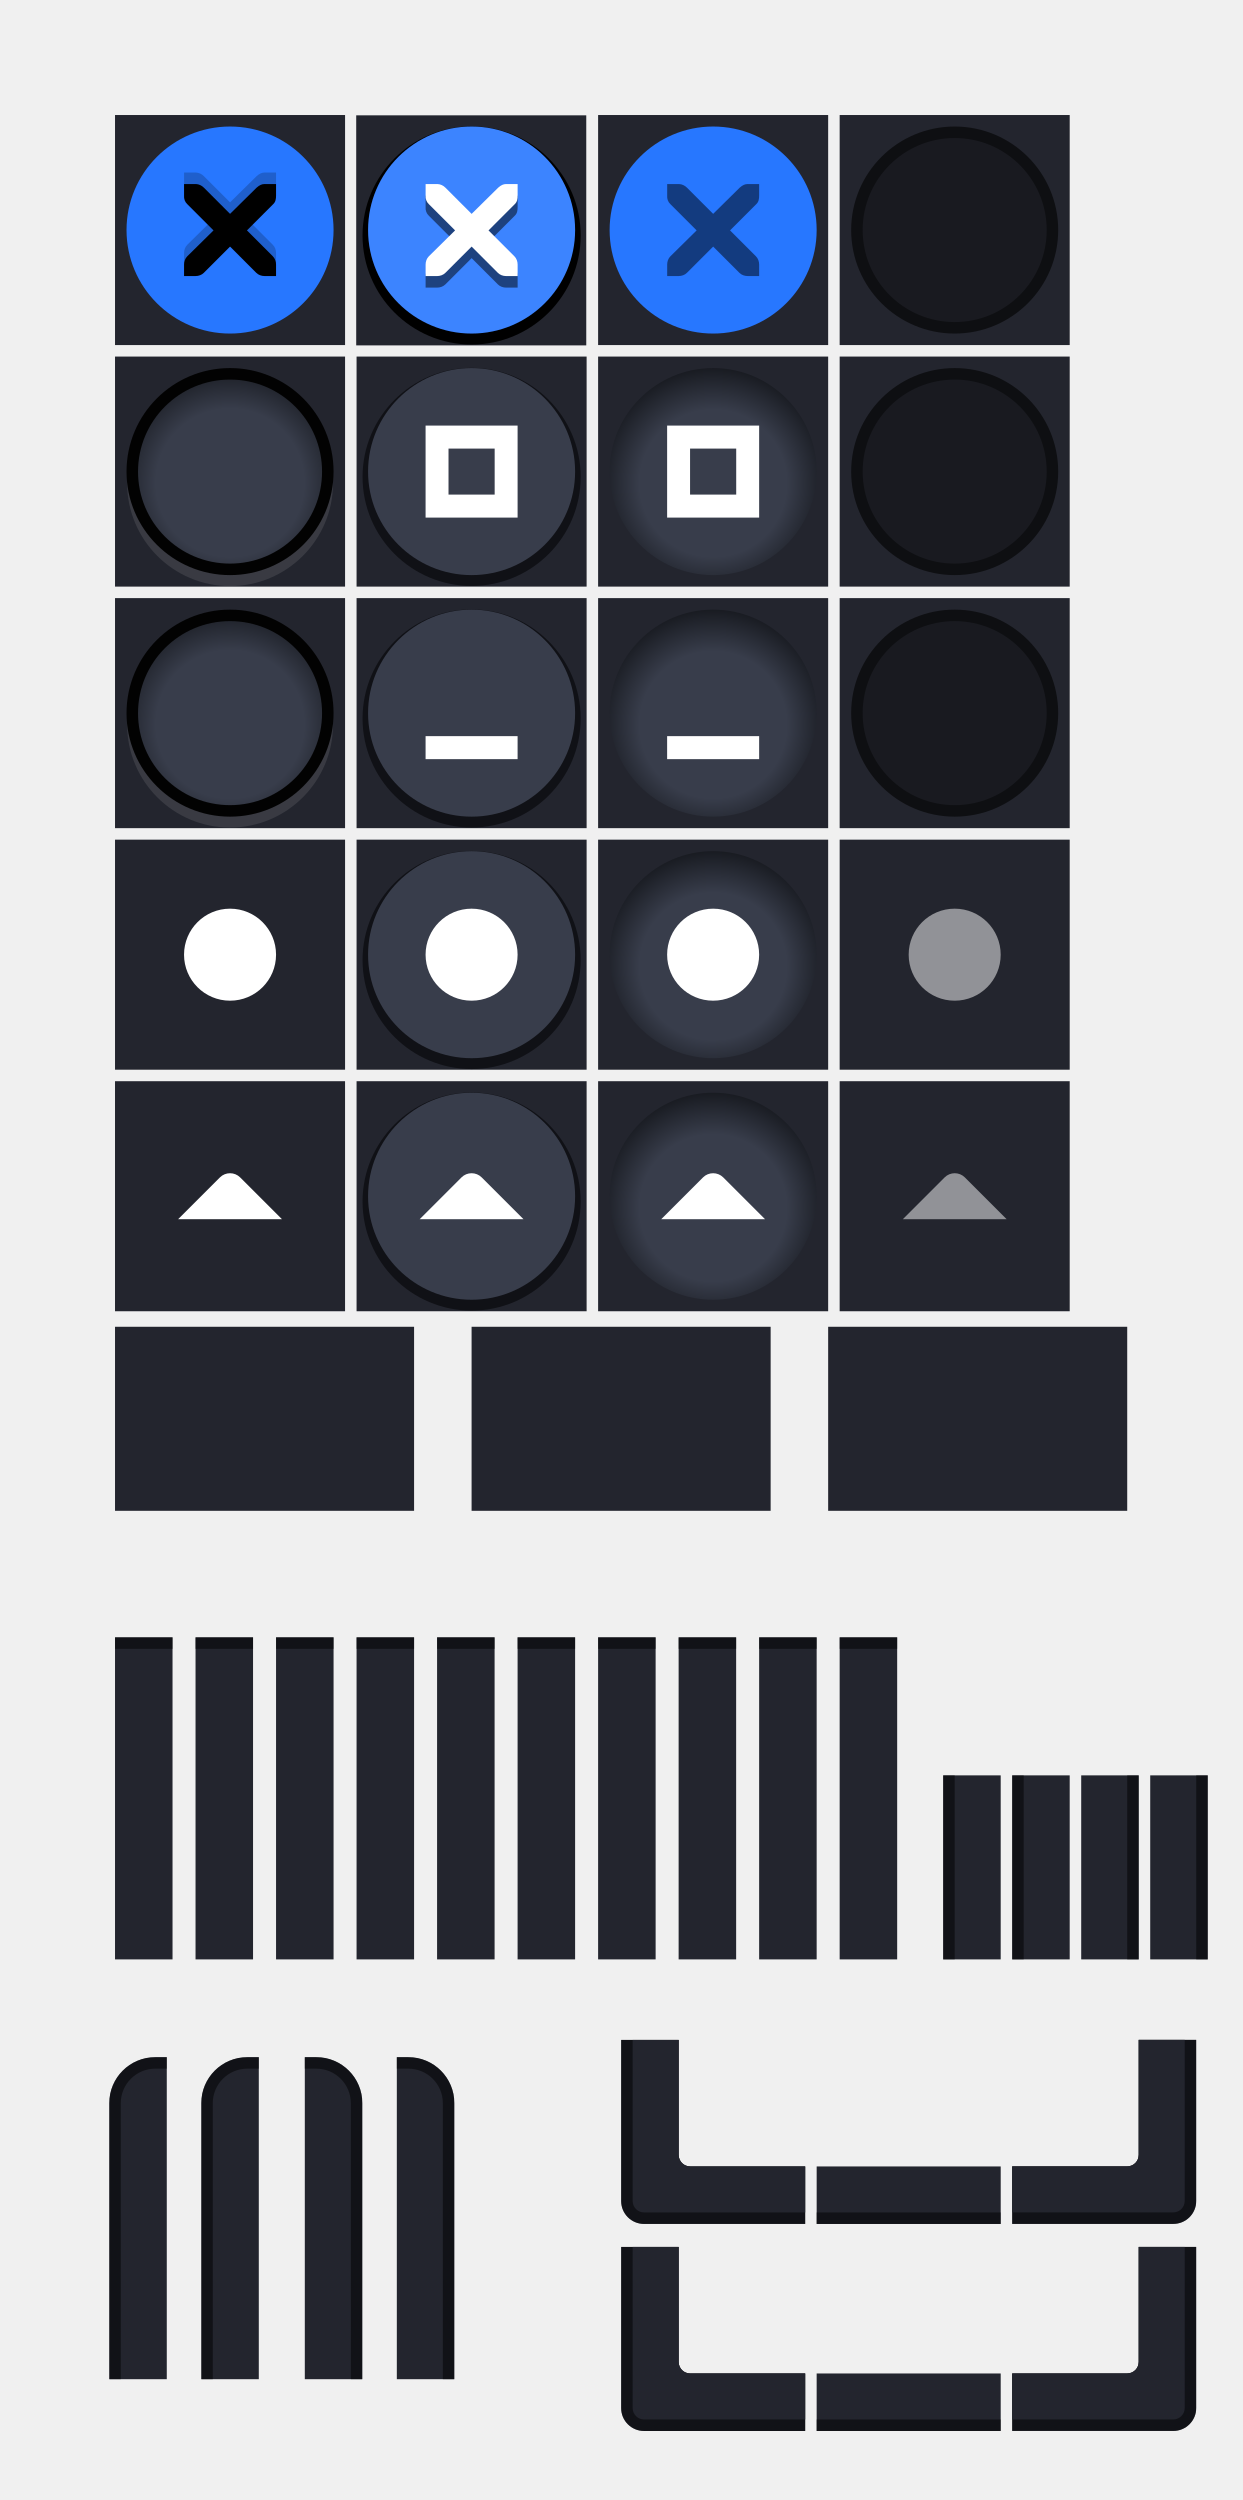
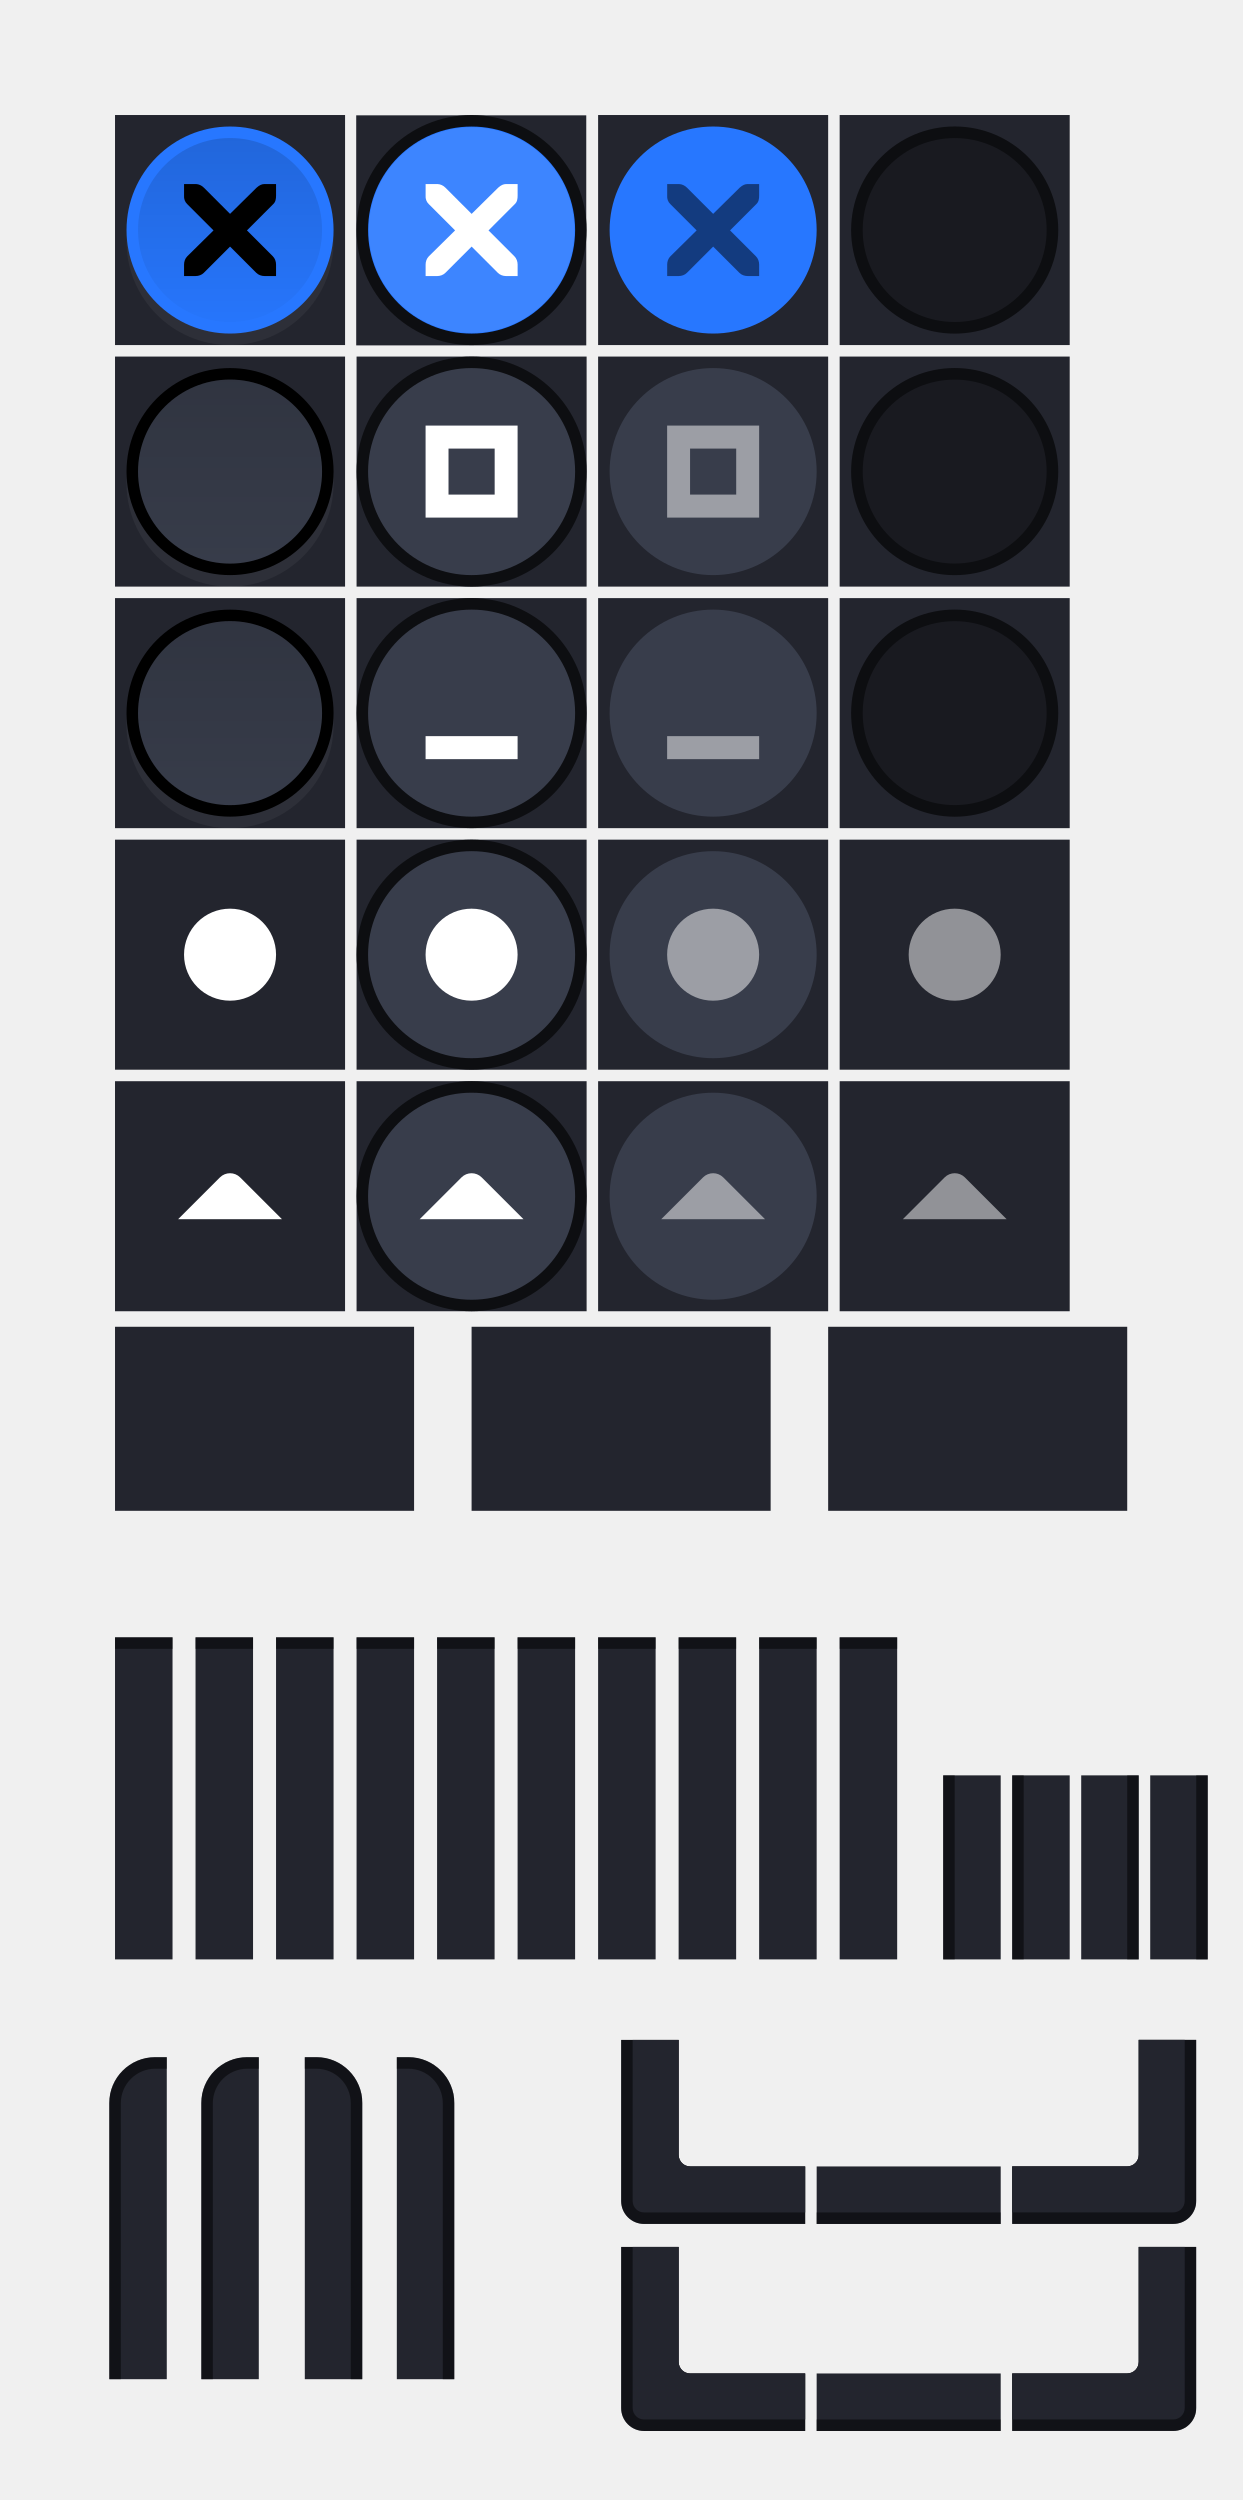
<svg xmlns="http://www.w3.org/2000/svg" xmlns:xlink="http://www.w3.org/1999/xlink" version="1.1" viewBox="0 0 108 217.35">
  <defs>
+     <linearGradient id="linearGradient1078">
+       <stop style="stop-opacity:.149" offset="0" />
+       <stop style="stop-opacity:0" offset="1" />
+     </linearGradient>
    <linearGradient id="linearGradient1387">
      <stop stop-color="#383d4b" offset="0" />
      <stop stop-color="#383d4b" offset=".6" />
      <stop stop-color="#13151a" offset="1" />
    </linearGradient>
    <clipPath id="b">
      <rect x="109.41" y="196.63" width="16" height="16" opacity=".3" />
    </clipPath>
    <clipPath id="a">
      <rect x="9.5" y="178.85" width="5" height="28" fill="#fff" opacity=".539" />
    </clipPath>
    <radialGradient id="radialGradient1090-4-5" cx="19" cy="571.7" r="7.503" gradientTransform="matrix(1.4225 -5.3748e-7 5.371e-7 1.4225 57.973 -174.87)" gradientUnits="userSpaceOnUse" xlink:href="#linearGradient1387" />
    <radialGradient id="radialGradient1090-7" cx="19" cy="571.7" r="7.503" gradientTransform="matrix(1.433 -5.4148e-7 5.4109e-7 1.433 -8.2283 -213.91)" gradientUnits="userSpaceOnUse" xlink:href="#linearGradient1387" />
    <radialGradient id="radialGradient1090-7-3" cx="19" cy="571.7" r="7.503" gradientTransform="matrix(1.433 -5.4148e-7 5.4109e-7 1.433 -8.2283 -180.91)" gradientUnits="userSpaceOnUse" xlink:href="#linearGradient1387" />
    <radialGradient id="radialGradient1090-4-5-6" cx="19" cy="571.7" r="7.503" gradientTransform="matrix(1.4225 -5.3748e-7 5.371e-7 1.4225 57.973 -207.87)" gradientUnits="userSpaceOnUse" xlink:href="#linearGradient1387" />
-     <radialGradient id="radialGradient1090-4-5-7" cx="19" cy="571.7" r="7.503" gradientTransform="matrix(1.4225 -5.3748e-7 5.371e-7 1.4225 57.973 -207.87)" gradientUnits="userSpaceOnUse" xlink:href="#linearGradient1387" />
-     <radialGradient id="radialGradient1090-4-5-73" cx="19" cy="571.7" r="7.503" gradientTransform="matrix(1.4225 -5.3748e-7 5.371e-7 1.4225 57.973 -174.87)" gradientUnits="userSpaceOnUse" xlink:href="#linearGradient1387" />
+     <linearGradient id="linearGradient1080" x1="19" x2="19" y1="562.36" y2="581.25" gradientUnits="userSpaceOnUse" xlink:href="#linearGradient1078" />
+     <linearGradient id="linearGradient1080-6" x1="19" x2="19" y1="562.36" y2="581.25" gradientTransform="translate(3e-7 33)" gradientUnits="userSpaceOnUse" xlink:href="#linearGradient1078" />
+     <linearGradient id="linearGradient1080-62" x1="19" x2="19" y1="562.36" y2="581.25" gradientTransform="translate(-2e-7 66)" gradientUnits="userSpaceOnUse" xlink:href="#linearGradient1078" />
  </defs>
  <rect id="menu-active" x="10" y="115.35" width="26" height="16" fill="#23252e" />
  <use id="menu-pressed" transform="translate(31 -2.0352e-5)" width="100%" height="100%" fill="#ffffff" xlink:href="#menu-active" />
  <use id="menu-inactive" transform="translate(62 -2.0352e-5)" width="100%" height="100%" fill="#ffffff" xlink:href="#menu-active" />
-   <g id="title-1-active">
+   <g id="title-1-active" transform="translate(1.4109e-5 5.2093e-5)">
    <g id="" transform="matrix(.17857 0 0 1 9.1072 -415.01)">
-       <rect x="5" y="557.36" width="28" height="28" fill="#23252e" />
+       <rect x="5" y="557.36" width="28" height="28" fill="#23252e" style="stroke-width:1.01" />
    </g>
    <rect x="10" y="142.35" width="5" height="1" opacity=".5" />
  </g>
  <use id="title-2-active" transform="translate(7)" width="100%" height="100%" xlink:href="#title-1-active" />
  <use id="title-3-active" transform="translate(14)" width="100%" height="100%" xlink:href="#title-1-active" />
  <use id="title-4-active" transform="translate(21)" width="100%" height="100%" xlink:href="#title-1-active" />
  <use id="title-5-active" transform="translate(28)" width="100%" height="100%" xlink:href="#title-1-active" />
  <use id="title-1-inactive" transform="translate(35)" width="100%" height="100%" xlink:href="#title-1-active" />
  <use id="title-2-inactive" transform="translate(42)" width="100%" height="100%" xlink:href="#title-1-active" />
  <use id="title-3-inactive" transform="translate(49)" width="100%" height="100%" xlink:href="#title-1-active" />
  <use id="title-4-inactive" transform="translate(56)" width="100%" height="100%" xlink:href="#title-1-active" />
  <use id="title-5-inactive" transform="translate(63)" width="100%" height="100%" xlink:href="#title-1-active" />
-   <g id="top-left-active" clip-path="url(#a)">
-     <rect x="9.5" y="178.85" width="12" height="35" rx="4" ry="4" fill="#23252e" />
-     <rect x="10" y="179.35" width="11" height="34" rx="3.5" ry="3.5" fill="none" opacity=".5" stroke="#000" stroke-linecap="square" />
+   <g id="top-left-active" transform="translate(1.4109e-5 5.2093e-5)" clip-path="url(#a)">
+     <rect x="9.5" y="178.85" width="12" height="35" rx="4" ry="4" fill="#23252e" style="stroke-width:1.01" />
+     <rect x="10" y="179.35" width="11" height="34" rx="3.5" ry="3.5" fill="none" opacity=".5" stroke="#000" stroke-linecap="square" style="stroke-width:1.01" />
  </g>
  <rect x="9.5" y="178.85" width="7" height="28" fill="none" />
  <use id="top-left-inactive" transform="translate(8)" width="100%" height="100%" fill="#ffffff" xlink:href="#top-left-active" />
-   <use id="top-right-active" transform="matrix(-1,0,0,1,41,0)" width="100%" height="100%" fill="#ffffff" xlink:href="#top-left-active" />
-   <use id="top-right-inactive" transform="matrix(-1,0,0,1,49,0)" width="100%" height="100%" fill="#ffffff" xlink:href="#top-left-active" />
+   <use id="top-right-active" transform="matrix(-1 0 0 1 41 0)" width="100%" height="100%" fill="#ffffff" xlink:href="#top-left-active" />
+   <use id="top-right-inactive" transform="matrix(-1 0 0 1 49 0)" width="100%" height="100%" fill="#ffffff" xlink:href="#top-left-active" />
  <g id="left-active" transform="translate(25.281 -32.49)">
-     <rect x="56.719" y="186.84" width="5" height="16" fill="#23252e" />
+     <rect x="56.719" y="186.84" width="5" height="16" fill="#23252e" style="stroke-width:1.01" />
    <rect transform="scale(-1,1)" x="-57.719" y="186.84" width="1" height="16" opacity=".5" />
  </g>
  <use id="left-inactive" transform="translate(5.9998)" width="100%" height="100%" xlink:href="#left-active" />
-   <use id="right-active" transform="matrix(-1,0,0,1,181,0)" width="100%" height="100%" xlink:href="#left-active" />
-   <use id="right-inactive" transform="matrix(-1,0,0,1,187,0)" width="100%" height="100%" xlink:href="#left-active" />
+   <use id="right-active" transform="matrix(-1 0 0 1 181 0)" width="100%" height="100%" xlink:href="#left-active" />
+   <use id="right-inactive" transform="matrix(-1 0 0 1 187 0)" width="100%" height="100%" xlink:href="#left-active" />
  <use id="bottom-active" transform="rotate(-90 96.001 179.35)" width="100%" height="100%" xlink:href="#left-active" />
  <use id="bottom-inactive" transform="rotate(-90 105 188.35)" width="100%" height="100%" xlink:href="#left-active" />
  <g id="bottom-left-active" transform="translate(-55.408 -19.279)" clip-path="url(#b)">
-     <path transform="translate(55.408,19.279)" d="m56.002 175.35c-1.108 0-2 0.892-2 2v14c0 1.108 0.892 2 2 2h14c1.108 0 2-0.892 2-2v-3h-12c-0.554 0-1-0.446-1-1v-12h-3z" fill="#23252e" />
-     <path transform="translate(55.408,19.279)" d="m56.002 175.35c-1.108 0-2 0.892-2 2v14c0 1.108 0.892 2 2 2h14c1.108 0 2-0.892 2-2v-3h-12c-0.554 0-1-0.446-1-1v-12h-3z" opacity=".5" />
-     <path transform="translate(55.408,19.279)" d="m56.002 176.35c-0.554 0-1 0.446-1 1v14c0 0.554 0.446 1 1 1h14c0.554 0 1-0.446 1-1v-3h-11c-0.554 0-1-0.446-1-1v-11h-3z" fill="#23252e" />
+     <path transform="translate(55.408,19.279)" d="m56.002 175.35c-1.108 0-2 0.892-2 2v14c0 1.108 0.892 2 2 2h14c1.108 0 2-0.892 2-2v-3h-12c-0.554 0-1-0.446-1-1v-12z" fill="#23252e" style="stroke-width:1.01" />
+     <path transform="translate(55.408,19.279)" d="m56.002 175.35c-1.108 0-2 0.892-2 2v14c0 1.108 0.892 2 2 2h14c1.108 0 2-0.892 2-2v-3h-12c-0.554 0-1-0.446-1-1v-12z" opacity=".5" />
+     <path transform="translate(55.408,19.279)" d="m56.002 176.35c-0.554 0-1 0.446-1 1v14c0 0.554 0.446 1 1 1h14c0.554 0 1-0.446 1-1v-3h-11c-0.554 0-1-0.446-1-1v-11z" fill="#23252e" style="stroke-width:1.01" />
  </g>
  <use id="bottom-right-active" transform="rotate(-90 78.999 168.35)" width="100%" height="100%" xlink:href="#bottom-left-active" />
  <use id="bottom-right-inactive" transform="rotate(-90 87.999 177.35)" width="100%" height="100%" xlink:href="#bottom-left-active" />
  <use id="bottom-left-inactive" transform="translate(3e-7 18)" width="100%" height="100%" xlink:href="#bottom-left-active" />
  <g id="close-active" transform="translate(1 -551.36)">
    <rect x="9" y="561.36" width="20" height="20" fill="#23252e" stroke-width=".714" />
-     <path d="m19 562.36c-4.964 0-9 4.036-9 9 0 4.964 4.036 9 9 9s9-4.036 9-9c0-4.964-4.036-9-9-9z" color="#000000" color-rendering="auto" dominant-baseline="auto" fill="#2777ff" image-rendering="auto" shape-rendering="auto" solid-color="#000000" stop-color="#000000" />
-     <path d="m15.003 566.36h1c0.011-1.4e-4 0.021-4.8e-4 0.031 0 0.255 0.011 0.51 0.129 0.687 0.312l2.28 2.281 2.312-2.281c0.266-0.231 0.447-0.305 0.687-0.312h1v1c0 0.286-0.034 0.551-0.25 0.75l-2.28 2.281 2.249 2.25c0.188 0.188 0.281 0.453 0.281 0.719v1h-1c-0.265-1e-5 -0.53-0.093-0.719-0.281l-2.28-2.281-2.28 2.281c-0.188 0.188-0.453 0.281-0.719 0.281h-1v-1c0-0.265 0.093-0.531 0.281-0.719l2.28-2.25-2.28-2.281c-0.211-0.195-0.303-0.469-0.281-0.75v-1z" color="#bebebe" enable-background="new" opacity=".2" stroke-width="1.333" />
+     <path d="m19 563.36c-4.964 0-9 4.036-9 9 0 4.964 4.036 9 9 9s9-4.036 9-9-4.036-9-9-9z" color="#000000" color-rendering="auto" dominant-baseline="auto" fill="#2777ff" image-rendering="auto" shape-rendering="auto" solid-color="#000000" stop-color="#000000" style="fill:#fff;opacity:.05;stroke-width:1.01" />
+     <path d="m19 562.36c-4.964 0-9 4.036-9 9 0 4.964 4.036 9 9 9s9-4.036 9-9-4.036-9-9-9z" color="#000000" color-rendering="auto" dominant-baseline="auto" fill="#2777ff" image-rendering="auto" shape-rendering="auto" solid-color="#000000" stop-color="#000000" style="stroke-width:1.01" />
    <path d="m15.003 567.36h1c0.011-1.4e-4 0.021-4.8e-4 0.031 0 0.255 0.011 0.51 0.129 0.687 0.312l2.28 2.281 2.312-2.281c0.266-0.231 0.447-0.305 0.687-0.312h1v1c0 0.286-0.034 0.551-0.25 0.75l-2.28 2.281 2.249 2.25c0.188 0.188 0.281 0.453 0.281 0.719v1h-1c-0.265-1e-5 -0.53-0.093-0.719-0.281l-2.28-2.281-2.28 2.281c-0.188 0.188-0.453 0.281-0.719 0.281h-1v-1c0-0.265 0.093-0.531 0.281-0.719l2.28-2.25-2.28-2.281c-0.211-0.195-0.303-0.469-0.281-0.75v-1z" color="#bebebe" enable-background="new" stroke-width="1.333" />
+     <path d="m19 563.36c-4.412 0-8 3.588-8 8 0 4.412 3.588 8 8 8s8-3.588 8-8-3.588-8-8-8z" color="#000000" color-rendering="auto" dominant-baseline="auto" fill="#2777ff" image-rendering="auto" shape-rendering="auto" solid-color="#000000" stop-color="#000000" style="fill:url(#linearGradient1080);stroke-width:.889" />
  </g>
-   <g id="close-prelight" transform="matrix(1.0573,0,0,1.0573,-13.977,-584.07)">
+   <g id="close-prelight" transform="matrix(1.0573 0 0 1.0573 -13.977 -584.07)">
    <rect x="42.51" y="561.9" width="18.917" height="18.917" fill="#23252e" stroke-width=".676" />
-     <path d="m51.999 562.81c-4.946 0-8.969 4.022-8.969 8.969 0 4.947 4.022 8.969 8.969 8.969 4.946 0 8.969-4.022 8.969-8.969 0-4.946-4.022-8.969-8.969-8.969z" color="#000000" color-rendering="auto" dominant-baseline="auto" image-rendering="auto" shape-rendering="auto" solid-color="#000000" stop-color="#000000" stroke-width=".946" />
-     <path d="m51.998 562.82c-4.698 0-8.512 3.814-8.512 8.512s3.814 8.512 8.512 8.512c4.698 0 8.512-3.814 8.512-8.512s-3.814-8.512-8.512-8.512z" color="#000000" color-rendering="auto" dominant-baseline="auto" fill="#2777ff" image-rendering="auto" shape-rendering="auto" solid-color="#000000" stop-color="#000000" />
-     <path d="m51.998 562.82c-4.698 0-8.512 3.814-8.512 8.512s3.814 8.512 8.512 8.512c4.698 0 8.512-3.814 8.512-8.512s-3.814-8.512-8.512-8.512z" color="#000000" color-rendering="auto" dominant-baseline="auto" fill="#fff" image-rendering="auto" opacity=".1" shape-rendering="auto" solid-color="#000000" stop-color="#000000" />
-     <path d="m48.217 568.5h0.946c0.01-1.3e-4 0.02-4.5e-4 0.03 0 0.241 0.01 0.482 0.122 0.65 0.296l2.157 2.158 2.187-2.158c0.251-0.218 0.422-0.289 0.65-0.296h0.946v0.946c0 0.271-0.032 0.521-0.236 0.709l-2.157 2.158 2.127 2.128c0.178 0.178 0.266 0.429 0.266 0.68v0.946h-0.946c-0.251-1e-5 -0.502-0.088-0.68-0.266l-2.157-2.158-2.157 2.158c-0.178 0.178-0.429 0.266-0.68 0.266h-0.946v-0.946c0-0.251 0.088-0.502 0.266-0.68l2.157-2.128-2.157-2.158c-0.199-0.184-0.287-0.444-0.266-0.709v-0.946z" color="#bebebe" enable-background="new" opacity=".5" stroke-width="1.261" />
+     <path d="m51.998 562.35c-4.959 0-8.985 4.026-8.985 8.985s4.026 8.985 8.985 8.985c4.959 0 8.985-4.026 8.985-8.985s-4.026-8.985-8.985-8.985z" color="#000000" color-rendering="auto" dominant-baseline="auto" fill="#2777ff" image-rendering="auto" shape-rendering="auto" solid-color="#000000" stop-color="#000000" style="stroke-width:.946;stroke:#0d0e11" />
+     <path d="m51.998 562.88c-4.667 0-8.457 3.79-8.457 8.457s3.789 8.457 8.457 8.457c4.667 0 8.457-3.79 8.457-8.457s-3.789-8.457-8.457-8.457z" color="#000000" color-rendering="auto" dominant-baseline="auto" fill="#fff" image-rendering="auto" opacity=".1" shape-rendering="auto" solid-color="#000000" stop-color="#000000" style="fill:#fff;opacity:.103" />
    <path d="m48.217 567.55h0.946c0.01-1.3e-4 0.02-4.5e-4 0.03 0 0.241 0.01 0.482 0.122 0.65 0.296l2.157 2.158 2.187-2.158c0.251-0.218 0.422-0.289 0.65-0.296h0.946v0.946c0 0.271-0.032 0.521-0.236 0.709l-2.157 2.158 2.127 2.128c0.178 0.178 0.266 0.429 0.266 0.68v0.946h-0.946c-0.251-1e-5 -0.502-0.088-0.68-0.266l-2.157-2.158-2.157 2.158c-0.178 0.178-0.429 0.266-0.68 0.266h-0.946v-0.946c0-0.251 0.088-0.502 0.266-0.68l2.157-2.128-2.157-2.158c-0.199-0.184-0.287-0.444-0.266-0.709v-0.946z" color="#bebebe" enable-background="new" fill="#fff" stroke-width="1.261" />
  </g>
-   <g id="close-pressed" transform="translate(-23,-551.36)">
+   <g id="close-pressed" transform="translate(-23 -551.36)">
    <rect x="75" y="561.36" width="20" height="20" fill="#23252e" stroke-width=".714" />
-     <path d="m85 562.36c-4.964 0-9 4.036-9 9s4.036 9 9 9c4.964 0 9-4.036 9-9s-4.036-9-9-9z" color="#000000" color-rendering="auto" dominant-baseline="auto" fill="#2777ff" image-rendering="auto" shape-rendering="auto" solid-color="#000000" stop-color="#000000" />
+     <path d="m85 562.36c-4.964 0-9 4.036-9 9s4.036 9 9 9 9-4.036 9-9-4.036-9-9-9z" color="#000000" color-rendering="auto" dominant-baseline="auto" fill="#2777ff" image-rendering="auto" shape-rendering="auto" solid-color="#000000" stop-color="#000000" style="stroke-width:1.01" />
    <path d="m81.003 567.36h1c0.011-1.2e-4 0.021-4.7e-4 0.031 0 0.255 0.011 0.51 0.129 0.687 0.312l2.28 2.281 2.312-2.281c0.266-0.23 0.447-0.305 0.687-0.312h1v1c0 0.286-0.034 0.551-0.25 0.75l-2.28 2.281 2.249 2.25c0.188 0.188 0.281 0.453 0.281 0.719v1h-1c-0.265-1e-5 -0.53-0.093-0.718-0.281l-2.28-2.281-2.28 2.281c-0.188 0.188-0.453 0.281-0.718 0.281h-1v-1c0-0.265 0.093-0.531 0.281-0.719l2.28-2.25-2.28-2.281c-0.211-0.195-0.303-0.469-0.281-0.75v-1z" color="#bebebe" enable-background="new" opacity=".5" stroke-width="1.333" />
  </g>
-   <g id="close-inactive" transform="translate(-35,-551.36)">
+   <g id="close-inactive" transform="translate(-35 -551.36)">
    <rect x="108" y="561.36" width="20" height="20" fill="#23252e" stroke-width=".714" />
-     <path d="m118 562.86c-4.694 0-8.5 3.806-8.5 8.5 0 4.694 3.806 8.5 8.5 8.5 4.694 0 8.5-3.806 8.5-8.5 0-4.694-3.806-8.5-8.5-8.5z" fill="#191a20" stroke="#0e0f12" />
+     <path d="m118 562.86c-4.694 0-8.5 3.806-8.5 8.5 0 4.694 3.806 8.5 8.5 8.5s8.5-3.806 8.5-8.5-3.806-8.5-8.5-8.5z" fill="#191a20" stroke="#0e0f12" style="fill:#191a20;stroke-width:1.01;stroke:#0d0e11" />
  </g>
  <g id="maximize-active" transform="translate(1 -563.36)">
    <rect x="9" y="594.36" width="20" height="20" fill="#23252e" stroke-width=".714" />
-     <path transform="matrix(1.1185 0 0 1.1185 -2.2497 -71.727)" d="m19 597.36c-4.412 0-8 3.588-8 8 0 4.412 3.588 8 8 8s8-3.588 8-8-3.588-8-8-8z" color="#000000" color-rendering="auto" dominant-baseline="auto" fill="#fff" image-rendering="auto" opacity=".1" shape-rendering="auto" solid-color="#000000" stop-color="#000000" stroke-width=".894" />
-     <path d="m19 595.86c-4.694 0-8.5 3.806-8.5 8.5 0 4.694 3.806 8.5 8.5 8.5s8.5-3.806 8.5-8.5c0-4.694-3.806-8.5-8.5-8.5z" fill="url(#radialGradient1090-7)" stroke="#020202" />
+     <path d="m19 596.36c-4.964 0-9 4.036-9 9 0 4.964 4.036 9 9 9s9-4.036 9-9-4.036-9-9-9z" color="#000000" color-rendering="auto" dominant-baseline="auto" fill="#2777ff" image-rendering="auto" shape-rendering="auto" solid-color="#000000" stop-color="#000000" style="fill:#fff;opacity:.05;stroke-width:1.01" />
+     <path d="m19 595.86c-4.694 0-8.5 3.806-8.5 8.5 0 4.694 3.806 8.5 8.5 8.5s8.5-3.806 8.5-8.5-3.806-8.5-8.5-8.5z" fill="url(#radialGradient1090-7)" stroke="#020202" style="fill:#383d4b;stroke:#000" />
+     <path d="m19 596.36c-4.412 0-8 3.588-8 8 0 4.412 3.588 8 8 8s8-3.588 8-8-3.588-8-8-8z" color="#000000" color-rendering="auto" dominant-baseline="auto" fill="#2777ff" image-rendering="auto" shape-rendering="auto" solid-color="#000000" stop-color="#000000" style="fill:url(#linearGradient1080-6);stroke-width:.889" />
  </g>
-   <g id="maximize-prelight" transform="translate(-11,-563.36)">
+   <g id="maximize-prelight" transform="translate(-11 -563.36)">
    <rect x="42" y="594.36" width="20" height="20" fill="#23252e" stroke-width=".714" />
-     <path d="m52.002 595.34c-5.23 0-9.482 4.253-9.482 9.482 0 5.23 4.253 9.482 9.482 9.482 5.23 0 9.482-4.253 9.482-9.482 0-5.23-4.253-9.482-9.482-9.482z" color="#000000" color-rendering="auto" dominant-baseline="auto" fill="#101116" image-rendering="auto" shape-rendering="auto" solid-color="#000000" stop-color="#000000" />
-     <path transform="translate(11,563.36)" d="m41 32c-4.965 0-9 4.035-9 9 0 4.965 4.035 9 9 9 4.965 0 9-4.035 9-9 0-4.965-4.035-9-9-9z" color="#000000" color-rendering="auto" dominant-baseline="auto" fill="#383d4b" image-rendering="auto" shape-rendering="auto" solid-color="#000000" stop-color="#000000" />
-     <path d="m48 600.36v8h8v-8zm1.994 2h4.012v4h-4.012z" color="#000000" color-rendering="auto" dominant-baseline="auto" fill="#fff" image-rendering="auto" shape-rendering="auto" solid-color="#000000" />
+     <path d="m52 594.86c-5.24 0-9.5 4.26-9.5 9.5 0 5.24 4.26 9.5 9.5 9.5s9.5-4.26 9.5-9.5-4.26-9.5-9.5-9.5z" color="#000000" color-rendering="auto" dominant-baseline="auto" fill="#383d4b" image-rendering="auto" shape-rendering="auto" solid-color="#000000" stop-color="#000000" style="stroke:#0d0e11" />
+     <path d="m48 600.36v8h8v-8zm1.994 2h4.012v4h-4.012z" color="#000000" color-rendering="auto" dominant-baseline="auto" fill="#fff" image-rendering="auto" shape-rendering="auto" solid-color="#000000" style="stroke-width:1.01" />
  </g>
-   <g id="maximize-pressed" transform="translate(-23,-563.36)">
+   <g id="maximize-pressed" transform="translate(-23 -563.36)">
    <rect x="75" y="594.36" width="20" height="20" fill="#23252e" stroke-width=".714" />
-     <path d="m85 595.36c-4.964 0-9 4.036-9 9s4.036 9 9 9 9-4.036 9-9-4.036-9-9-9z" color="#000000" color-rendering="auto" dominant-baseline="auto" fill="url(#radialGradient1090-4-5-6)" image-rendering="auto" shape-rendering="auto" solid-color="#000000" stop-color="#000000" />
-     <path d="m81 600.36v8h8v-8zm1.994 2h4.012v4h-4.012z" color="#000000" color-rendering="auto" dominant-baseline="auto" fill="#fff" image-rendering="auto" shape-rendering="auto" solid-color="#000000" />
+     <path d="m85 595.36c-4.964 0-9 4.036-9 9s4.036 9 9 9 9-4.036 9-9-4.036-9-9-9z" color="#000000" color-rendering="auto" dominant-baseline="auto" fill="url(#radialGradient1090-4-5-6)" image-rendering="auto" shape-rendering="auto" solid-color="#000000" stop-color="#000000" style="fill:#383d4b;stroke-width:1.01" />
+     <path d="m81 600.36v8h8v-8zm1.994 2h4.012v4h-4.012z" color="#000000" color-rendering="auto" dominant-baseline="auto" fill="#fff" image-rendering="auto" shape-rendering="auto" solid-color="#000000" style="fill:#fff;opacity:.5;stroke-width:1.01" />
  </g>
-   <g id="maximize-inactive" transform="translate(-35,-563.36)">
+   <g id="maximize-inactive" transform="translate(-35 -563.36)">
    <rect x="108" y="594.36" width="20" height="20" fill="#23252e" stroke-width=".714" />
-     <path d="m118 595.86c-4.694 0-8.5 3.806-8.5 8.5 0 4.694 3.806 8.5 8.5 8.5 4.694 0 8.5-3.806 8.5-8.5 0-4.694-3.806-8.5-8.5-8.5z" fill="#191a20" stroke="#0e0f12" />
+     <path d="m118 595.86c-4.694 0-8.5 3.806-8.5 8.5 0 4.694 3.806 8.5 8.5 8.5s8.5-3.806 8.5-8.5-3.806-8.5-8.5-8.5z" fill="#191a20" stroke="#0e0f12" style="fill:#191a20;stroke-width:1.01;stroke:#0d0e11" />
  </g>
  <g id="hide-active" transform="translate(1 -575.36)">
    <rect x="9" y="627.36" width="20" height="20" fill="#23252e" stroke-width=".714" />
-     <path d="m19.002 629.41c-4.935 0-8.948 4.013-8.948 8.948 0 4.935 4.013 8.948 8.948 8.948 4.935 0 8.948-4.013 8.948-8.948 0-4.935-4.013-8.948-8.948-8.948z" color="#000000" color-rendering="auto" dominant-baseline="auto" fill="#fff" image-rendering="auto" opacity=".1" shape-rendering="auto" solid-color="#000000" stop-color="#000000" />
-     <path d="m19 628.86c-4.694 0-8.5 3.806-8.5 8.5 0 4.694 3.806 8.5 8.5 8.5s8.5-3.806 8.5-8.5c0-4.694-3.806-8.5-8.5-8.5z" fill="url(#radialGradient1090-7-3)" stroke="#020202" />
+     <path d="m19 629.36c-4.964 0-9 4.036-9 9 0 4.964 4.036 9 9 9s9-4.036 9-9-4.036-9-9-9z" color="#000000" color-rendering="auto" dominant-baseline="auto" fill="#2777ff" image-rendering="auto" shape-rendering="auto" solid-color="#000000" stop-color="#000000" style="fill:#fff;opacity:.05;stroke-width:1.01" />
+     <path d="m19 628.86c-4.694 0-8.5 3.806-8.5 8.5 0 4.694 3.806 8.5 8.5 8.5s8.5-3.806 8.5-8.5-3.806-8.5-8.5-8.5z" fill="url(#radialGradient1090-7-3)" stroke="#020202" style="fill:#383d4b;stroke:#000" />
+     <path d="m19 629.36c-4.412 0-8 3.588-8 8 0 4.412 3.588 8 8 8s8-3.588 8-8-3.588-8-8-8z" color="#000000" color-rendering="auto" dominant-baseline="auto" fill="#2777ff" image-rendering="auto" shape-rendering="auto" solid-color="#000000" stop-color="#000000" style="fill:url(#linearGradient1080-62);stroke-width:.889" />
  </g>
-   <g id="hide-prelight" transform="translate(-11,-575.36)">
+   <g id="hide-prelight" transform="translate(-11 -575.36)">
    <rect x="42" y="627.36" width="20" height="20" fill="#23252e" stroke-width=".714" />
-     <path d="m52.002 628.34c-5.23 0-9.482 4.253-9.482 9.482 0 5.23 4.253 9.482 9.482 9.482 5.23 0 9.482-4.253 9.482-9.482 0-5.23-4.253-9.482-9.482-9.482z" color="#000000" color-rendering="auto" dominant-baseline="auto" fill="#101116" image-rendering="auto" shape-rendering="auto" solid-color="#000000" stop-color="#000000" />
-     <path d="m52 628.36c-4.965 0-9 4.035-9 9 0 4.965 4.035 9 9 9 4.965 0 9-4.035 9-9 0-4.965-4.035-9-9-9z" color="#000000" color-rendering="auto" dominant-baseline="auto" fill="#383d4b" image-rendering="auto" shape-rendering="auto" solid-color="#000000" stop-color="#000000" />
-     <path d="m48 639.36v2h8v-2" color="#000000" color-rendering="auto" dominant-baseline="auto" fill="#fff" image-rendering="auto" shape-rendering="auto" solid-color="#000000" />
+     <path d="m52 627.86c-5.24 0-9.5 4.26-9.5 9.5 0 5.24 4.26 9.5 9.5 9.5s9.5-4.26 9.5-9.5-4.26-9.5-9.5-9.5z" color="#000000" color-rendering="auto" dominant-baseline="auto" fill="#383d4b" image-rendering="auto" shape-rendering="auto" solid-color="#000000" stop-color="#000000" style="stroke:#0d0e11" />
+     <path d="m48 639.36v2h8v-2" color="#000000" color-rendering="auto" dominant-baseline="auto" fill="#fff" image-rendering="auto" shape-rendering="auto" solid-color="#000000" style="stroke-width:1.01" />
  </g>
-   <g id="hide-pressed" transform="translate(-23,-575.36)">
+   <g id="hide-pressed" transform="translate(-23 -575.36)">
    <rect x="75" y="627.36" width="20" height="20" fill="#23252e" stroke-width=".714" />
-     <path d="m85 628.36c-4.964 0-9 4.036-9 9s4.036 9 9 9 9-4.036 9-9-4.036-9-9-9z" color="#000000" color-rendering="auto" dominant-baseline="auto" fill="url(#radialGradient1090-4-5)" image-rendering="auto" shape-rendering="auto" solid-color="#000000" stop-color="#000000" />
-     <path d="m81 639.36v2h8v-2" color="#000000" color-rendering="auto" dominant-baseline="auto" fill="#fff" image-rendering="auto" shape-rendering="auto" solid-color="#000000" />
+     <path d="m85 628.36c-4.964 0-9 4.036-9 9s4.036 9 9 9 9-4.036 9-9-4.036-9-9-9z" color="#000000" color-rendering="auto" dominant-baseline="auto" fill="url(#radialGradient1090-4-5)" image-rendering="auto" shape-rendering="auto" solid-color="#000000" stop-color="#000000" style="fill:#383d4b;stroke-width:1.01" />
+     <path d="m81 639.36v2h8v-2" color="#000000" color-rendering="auto" dominant-baseline="auto" fill="#fff" image-rendering="auto" shape-rendering="auto" solid-color="#000000" style="fill:#fff;opacity:.5;stroke-width:1.01" />
  </g>
-   <g id="hide-inactive" transform="translate(-35,-575.36)">
+   <g id="hide-inactive" transform="translate(-35 -575.36)">
    <rect x="108" y="627.36" width="20" height="20" fill="#23252e" stroke-width=".714" />
-     <path d="m118 628.86c-4.694 0-8.5 3.806-8.5 8.5 0 4.694 3.806 8.5 8.5 8.5 4.694 0 8.5-3.806 8.5-8.5 0-4.694-3.806-8.5-8.5-8.5z" fill="#191a20" stroke="#0e0f12" />
+     <path d="m118 628.86c-4.694 0-8.5 3.806-8.5 8.5 0 4.694 3.806 8.5 8.5 8.5s8.5-3.806 8.5-8.5-3.806-8.5-8.5-8.5z" fill="#191a20" stroke="#0e0f12" style="fill:#191a20;stroke-width:1.01;stroke:#0d0e11" />
  </g>
  <g id="stick-active" transform="translate(1 -521.36)">
    <rect x="9" y="594.36" width="20" height="20" fill="#23252e" stroke-width=".714" />
    <circle cx="19" cy="604.36" r="4" fill="#fff" />
  </g>
-   <g id="stick-prelight" transform="translate(-11,-521.36)">
+   <g id="stick-prelight" transform="translate(-11 -521.36)">
    <rect x="42" y="594.36" width="20" height="20" fill="#23252e" stroke-width=".714" />
-     <path d="m52.002 595.34c-5.23 0-9.482 4.253-9.482 9.482 0 5.23 4.253 9.482 9.482 9.482 5.23 0 9.482-4.253 9.482-9.482 0-5.23-4.253-9.482-9.482-9.482z" color="#000000" color-rendering="auto" dominant-baseline="auto" fill="#101116" image-rendering="auto" shape-rendering="auto" solid-color="#000000" stop-color="#000000" />
-     <path d="m52 595.36c-4.965 0-9 4.035-9 9 0 4.965 4.035 9 9 9 4.965 0 9-4.035 9-9 0-4.965-4.035-9-9-9z" color="#000000" color-rendering="auto" dominant-baseline="auto" fill="#383d4b" image-rendering="auto" shape-rendering="auto" solid-color="#000000" stop-color="#000000" />
-     <circle cx="52" cy="604.36" r="4" fill="#fff" />
+     <path d="m52 594.86c-5.24 0-9.5 4.26-9.5 9.5 0 5.24 4.26 9.5 9.5 9.5s9.5-4.26 9.5-9.5-4.26-9.5-9.5-9.5z" color="#000000" color-rendering="auto" dominant-baseline="auto" fill="#383d4b" image-rendering="auto" shape-rendering="auto" solid-color="#000000" stop-color="#000000" style="stroke:#0d0e11" />
+     <circle cx="52" cy="604.36" r="4" fill="#fff" style="stroke-width:1.01" />
  </g>
-   <g id="stick-pressed" transform="translate(-23,-521.36)">
+   <g id="stick-pressed" transform="translate(-23 -521.36)">
    <rect x="75" y="594.36" width="20" height="20" fill="#23252e" stroke-width=".714" />
-     <path d="m85 595.36c-4.964 0-9 4.036-9 9s4.036 9 9 9 9-4.036 9-9-4.036-9-9-9z" color="#000000" color-rendering="auto" dominant-baseline="auto" fill="url(#radialGradient1090-4-5-7)" image-rendering="auto" shape-rendering="auto" solid-color="#000000" stop-color="#000000" />
-     <circle cx="85" cy="604.36" r="4" fill="#fff" />
+     <path d="m85 595.36c-4.964 0-9 4.036-9 9s4.036 9 9 9 9-4.036 9-9-4.036-9-9-9z" color="#000000" color-rendering="auto" dominant-baseline="auto" fill="url(#radialGradient1090-4-5-6)" image-rendering="auto" shape-rendering="auto" solid-color="#000000" stop-color="#000000" style="fill:#383d4b;stroke-width:1.01" />
+     <circle cx="85" cy="604.36" r="4" fill="#fff" style="fill:#fff;opacity:.5;stroke-width:1.01" />
  </g>
-   <g id="stick-inactive" transform="translate(-35,-521.36)">
+   <g id="stick-inactive" transform="translate(-35 -521.36)">
    <rect x="108" y="594.36" width="20" height="20" fill="#23252e" stroke-width=".714" />
    <circle cx="118" cy="604.36" r="4" fill="#fff" opacity=".5" />
  </g>
  <g id="shade-active" transform="translate(1 -533.36)">
    <rect x="8.999" y="627.36" width="20" height="20" fill="#23252e" stroke-width=".714" />
    <path d="m23.515 639.36-3.638-3.638c-0.483-0.483-1.272-0.483-1.755 0l-3.638 3.638h9.031" fill="#fff" fill-rule="evenodd" stroke-width="1.515" />
  </g>
-   <g id="shade-prelight" transform="translate(-11,-533.36)">
+   <g id="shade-prelight" transform="translate(-11 -533.36)">
    <rect x="42" y="627.36" width="20" height="20" fill="#23252e" stroke-width=".714" />
-     <path d="m52.002 628.34c-5.23 0-9.482 4.253-9.482 9.482 0 5.23 4.253 9.482 9.482 9.482 5.23 0 9.482-4.253 9.482-9.482 0-5.23-4.253-9.482-9.482-9.482z" color="#000000" color-rendering="auto" dominant-baseline="auto" fill="#101116" image-rendering="auto" shape-rendering="auto" solid-color="#000000" stop-color="#000000" />
-     <path d="m52 628.36c-4.965 0-9 4.035-9 9 0 4.965 4.035 9 9 9 4.965 0 9-4.035 9-9 0-4.965-4.035-9-9-9z" color="#000000" color-rendering="auto" dominant-baseline="auto" fill="#383d4b" image-rendering="auto" shape-rendering="auto" solid-color="#000000" stop-color="#000000" />
+     <path d="m52 627.86c-5.24 0-9.5 4.26-9.5 9.5 0 5.24 4.26 9.5 9.5 9.5s9.5-4.26 9.5-9.5-4.26-9.5-9.5-9.5z" color="#000000" color-rendering="auto" dominant-baseline="auto" fill="#383d4b" image-rendering="auto" shape-rendering="auto" solid-color="#000000" stop-color="#000000" style="stroke:#0d0e11" />
    <path d="m56.515 639.36-3.638-3.638c-0.483-0.483-1.272-0.483-1.755 0l-3.638 3.638h9.031" fill="#fff" fill-rule="evenodd" stroke-width="1.515" />
  </g>
-   <g id="shade-pressed" transform="translate(-23,-533.36)">
+   <g id="shade-pressed" transform="translate(-23 -533.36)">
    <rect x="75" y="627.36" width="20" height="20" fill="#23252e" stroke-width=".714" />
-     <path d="m85 628.36c-4.964 0-9 4.036-9 9s4.036 9 9 9 9-4.036 9-9-4.036-9-9-9z" color="#000000" color-rendering="auto" dominant-baseline="auto" fill="url(#radialGradient1090-4-5-73)" image-rendering="auto" shape-rendering="auto" solid-color="#000000" stop-color="#000000" />
-     <path d="m89.515 639.36-3.638-3.638c-0.483-0.483-1.272-0.483-1.755 0l-3.638 3.638h9.031" fill="#fff" fill-rule="evenodd" stroke-width="1.515" />
+     <path d="m85 628.36c-4.964 0-9 4.036-9 9s4.036 9 9 9 9-4.036 9-9-4.036-9-9-9z" color="#000000" color-rendering="auto" dominant-baseline="auto" fill="url(#radialGradient1090-4-5)" image-rendering="auto" shape-rendering="auto" solid-color="#000000" stop-color="#000000" style="fill:#383d4b;stroke-width:1.01" />
+     <path d="m89.515 639.36-3.638-3.638c-0.483-0.483-1.272-0.483-1.755 0l-3.638 3.638h9.031" fill="#fff" fill-rule="evenodd" stroke-width="1.515" style="fill:#fff;opacity:.5" />
  </g>
-   <g id="shade-inactive" transform="translate(-35,-533.36)">
+   <g id="shade-inactive" transform="translate(-35 -533.36)">
    <rect x="108" y="627.36" width="20" height="20" fill="#23252e" stroke-width=".714" />
    <path d="m122.52 639.36-3.638-3.638c-0.483-0.483-1.272-0.483-1.755 0l-3.638 3.638h9.031" fill="#fff" fill-rule="evenodd" opacity=".5" stroke-width="1.515" />
  </g>
</svg>
